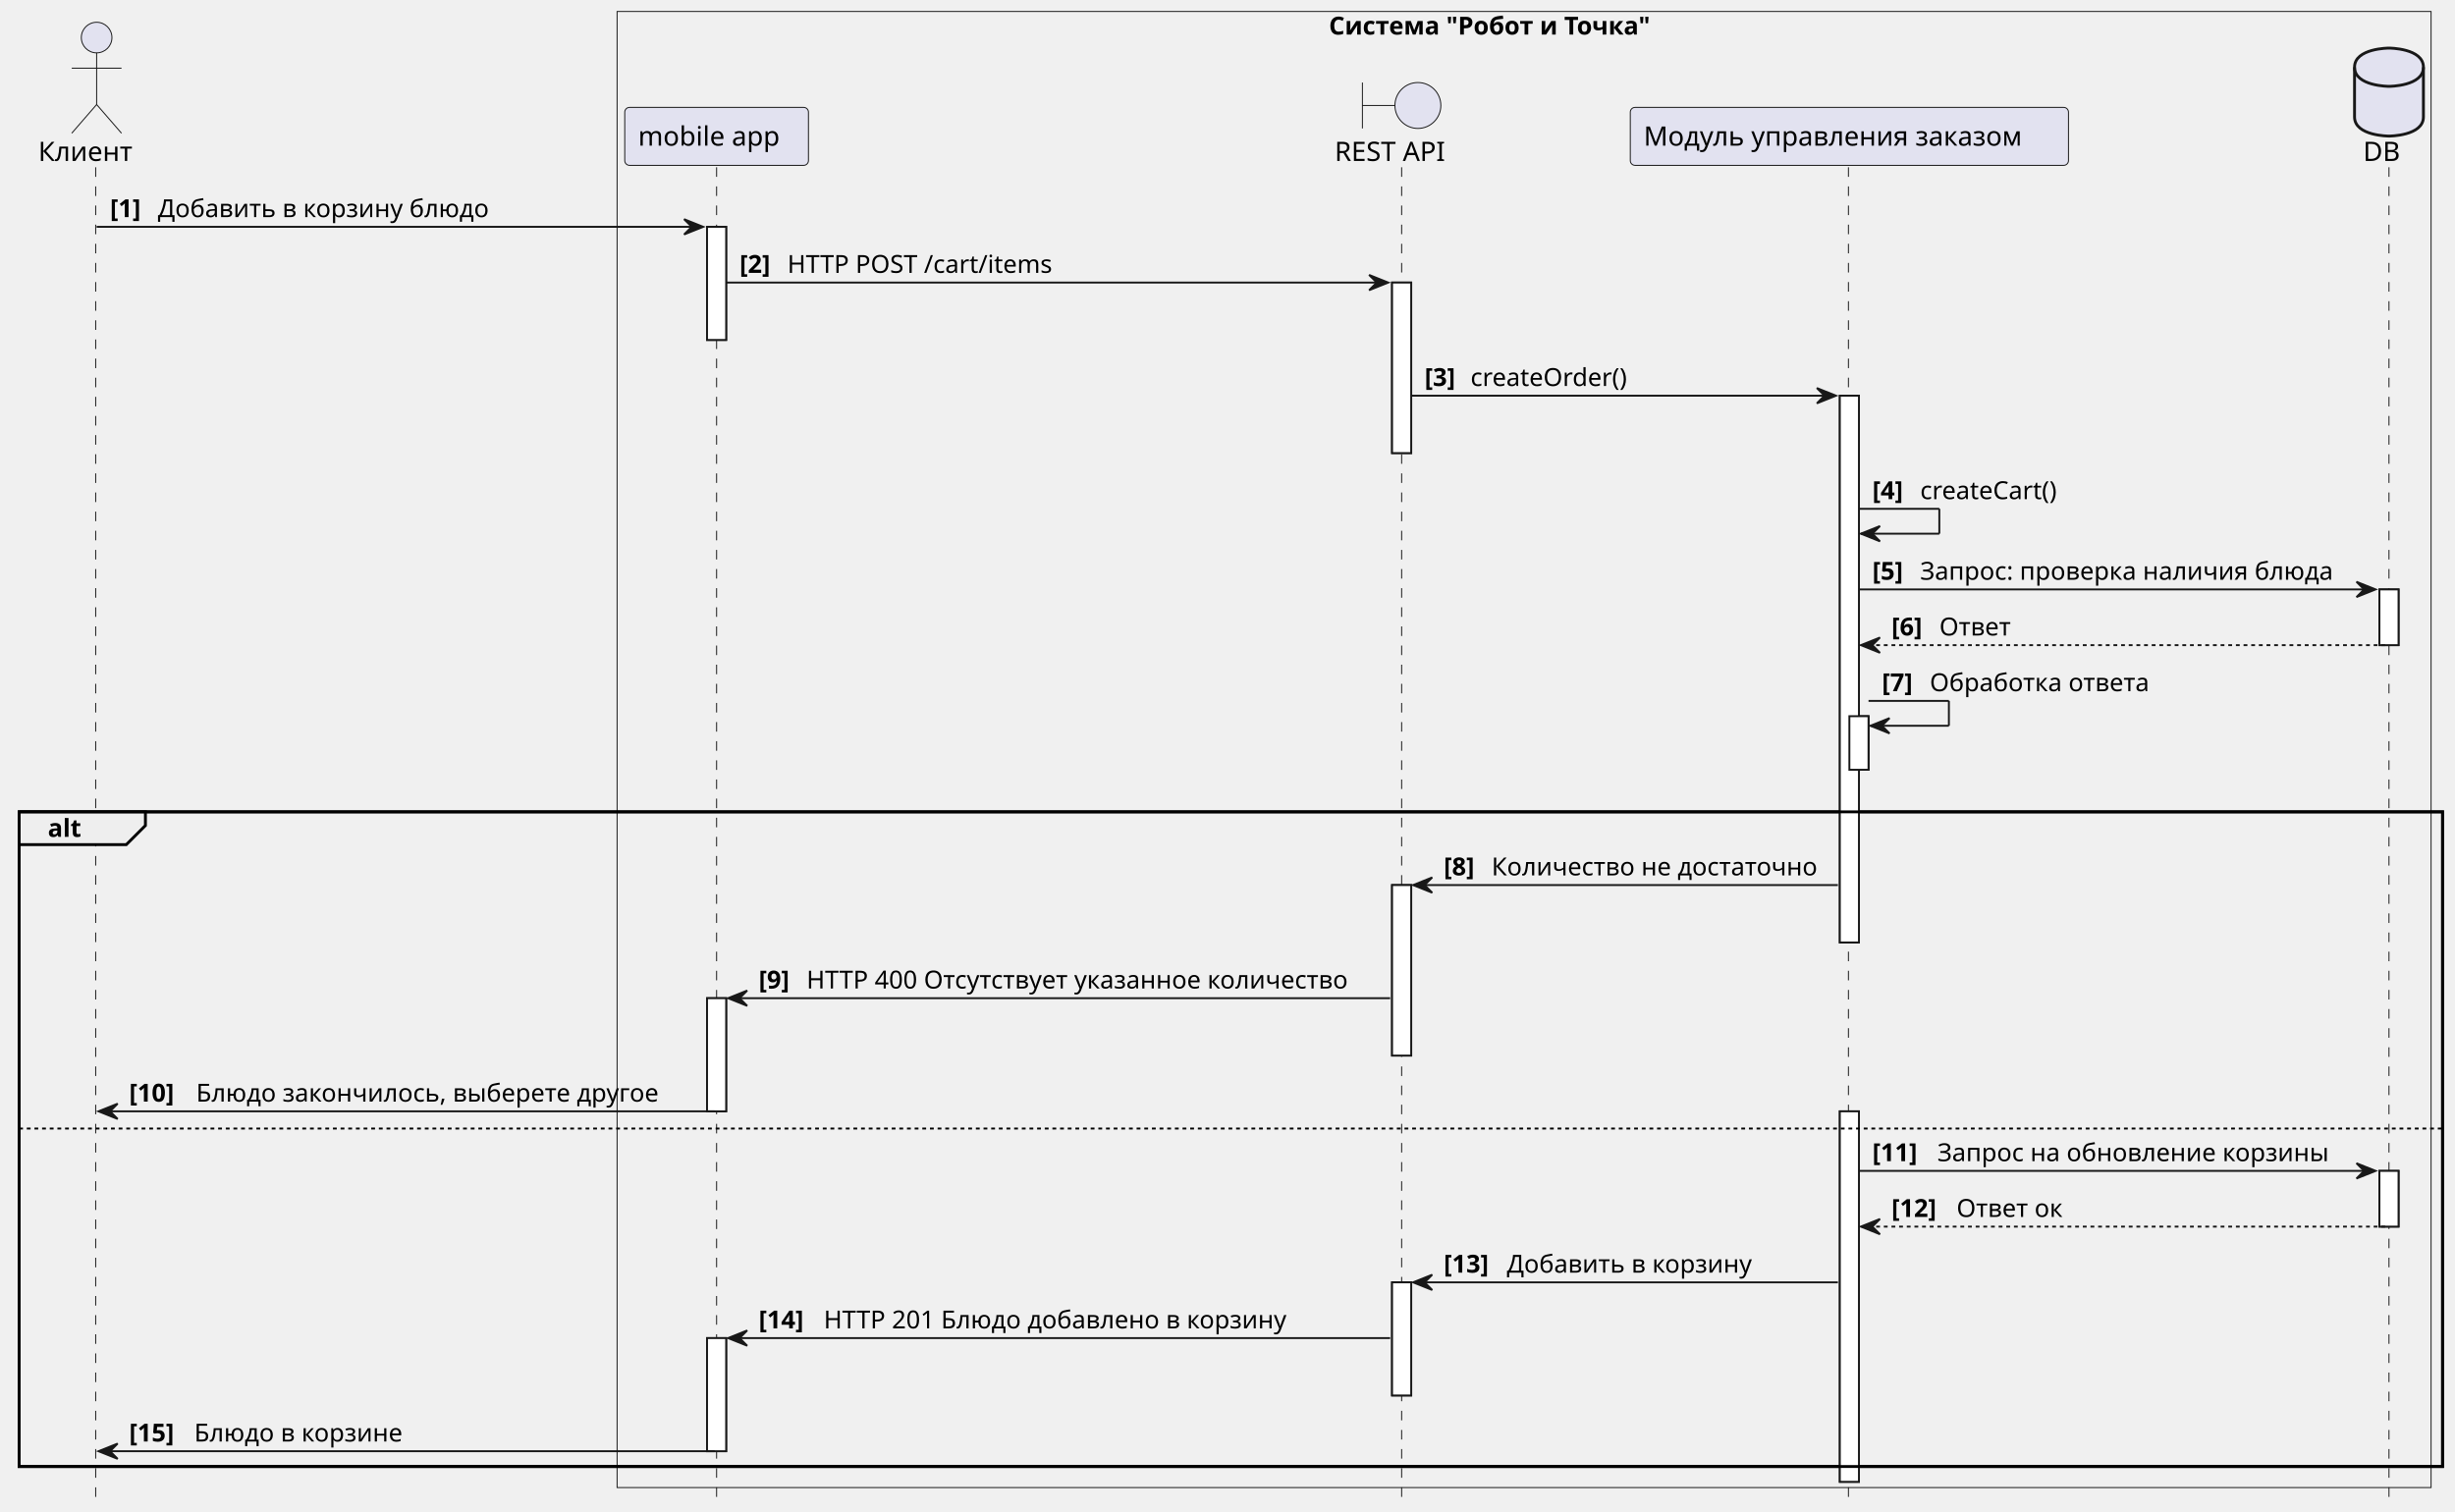
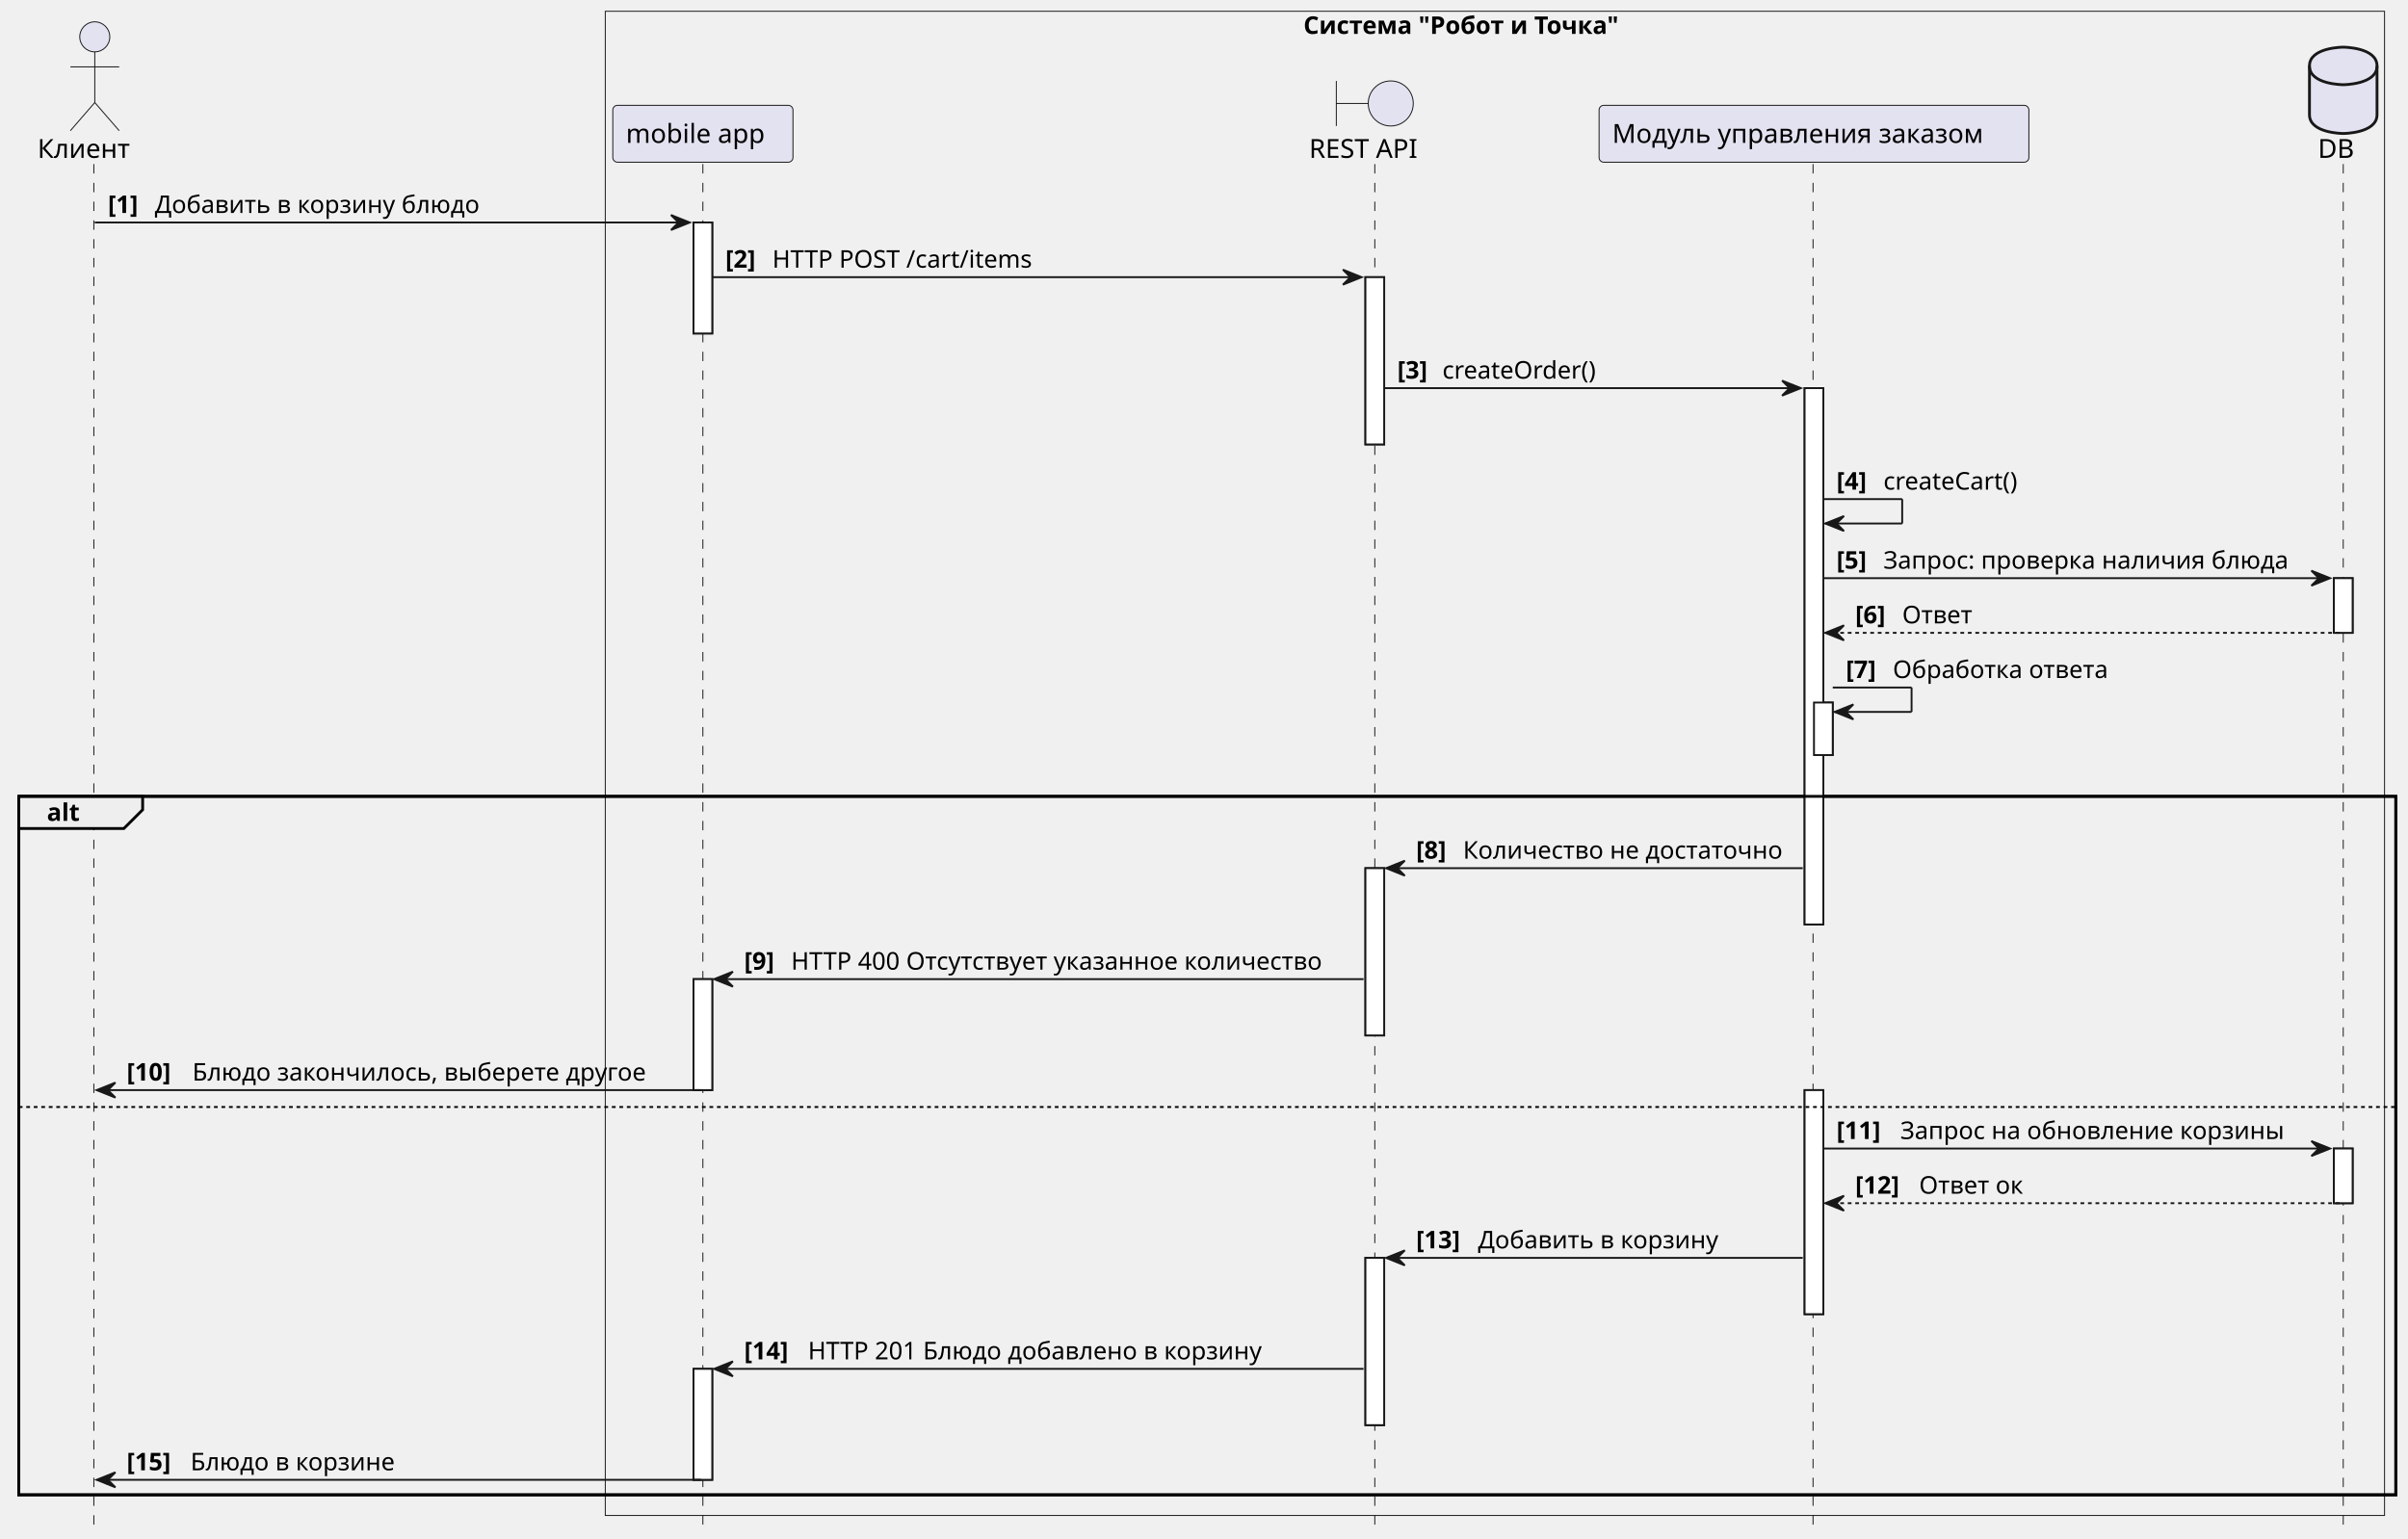
- <svg xmlns="http://www.w3.org/2000/svg" contentStyleType="text/css" height="790px" preserveAspectRatio="none" style="width:1283px;height:790px;background:#FFFFFF;" version="1.1" viewBox="0 0 1283 790" width="1283px" zoomAndPan="magnify">
+ <svg xmlns="http://www.w3.org/2000/svg" contentStyleType="text/css" height="820px" preserveAspectRatio="none" style="width:1283px;height:820px;background:#FFFFFF;" version="1.1" viewBox="0 0 1283 820" width="1283px" zoomAndPan="magnify">
  <defs />
  <g>
-     <rect fill="none" height="771.555" style="stroke:#181818;stroke-width:0.5;" width="948" x="322.5" y="6" />
+     <rect fill="none" height="801.555" style="stroke:#181818;stroke-width:0.5;" width="948" x="322.5" y="6" />
    <text fill="#000000" font-family="sans-serif" font-size="13" font-weight="bold" lengthAdjust="spacing" textLength="199" x="694.5" y="18.067">Система "Робот и Точка"</text>
    <rect fill="#FFFFFF" height="59.133" style="stroke:#181818;stroke-width:1.0;" width="10" x="369.5" y="118.562" />
    <rect fill="#FFFFFF" height="59.133" style="stroke:#181818;stroke-width:1.0;" width="10" x="369.5" y="521.758" />
-     <rect fill="#FFFFFF" height="59.133" style="stroke:#181818;stroke-width:1.0;" width="10" x="369.5" y="699.422" />
+     <rect fill="#FFFFFF" height="59.133" style="stroke:#181818;stroke-width:1.0;" width="10" x="369.5" y="729.422" />
    <rect fill="#FFFFFF" height="89.133" style="stroke:#181818;stroke-width:1.0;" width="10" x="727.5" y="147.695" />
    <rect fill="#FFFFFF" height="89.133" style="stroke:#181818;stroke-width:1.0;" width="10" x="727.5" y="462.625" />
-     <rect fill="#FFFFFF" height="59.133" style="stroke:#181818;stroke-width:1.0;" width="10" x="727.5" y="670.289" />
+     <rect fill="#FFFFFF" height="89.133" style="stroke:#181818;stroke-width:1.0;" width="10" x="727.5" y="670.289" />
    <rect fill="#FFFFFF" height="285.797" style="stroke:#181818;stroke-width:1.0;" width="10" x="961.5" y="206.828" />
    <rect fill="#FFFFFF" height="28" style="stroke:#181818;stroke-width:1.0;" width="10" x="966.5" y="374.359" />
-     <rect fill="#FFFFFF" height="193.664" style="stroke:#181818;stroke-width:1.0;" width="10" x="961.5" y="580.891" />
+     <rect fill="#FFFFFF" height="119.398" style="stroke:#181818;stroke-width:1.0;" width="10" x="961.5" y="580.891" />
    <rect fill="#FFFFFF" height="29.133" style="stroke:#181818;stroke-width:1.0;" width="10" x="1243.5" y="308.094" />
    <rect fill="#FFFFFF" height="29.133" style="stroke:#181818;stroke-width:1.0;" width="10" x="1243.5" y="612.023" />
-     <rect fill="none" height="342.195" style="stroke:#000000;stroke-width:1.5;" width="1266.5" x="10" y="424.359" />
-     <line style="stroke:#181818;stroke-width:0.5;stroke-dasharray:5.0,5.0;" x1="50" x2="50" y1="87.43" y2="783.555" />
-     <line style="stroke:#181818;stroke-width:0.5;stroke-dasharray:5.0,5.0;" x1="374.5" x2="374.5" y1="87.43" y2="783.555" />
-     <line style="stroke:#181818;stroke-width:0.5;stroke-dasharray:5.0,5.0;" x1="732.5" x2="732.5" y1="87.43" y2="783.555" />
-     <line style="stroke:#181818;stroke-width:0.5;stroke-dasharray:5.0,5.0;" x1="966" x2="966" y1="87.43" y2="783.555" />
-     <line style="stroke:#181818;stroke-width:0.5;stroke-dasharray:5.0,5.0;" x1="1248.5" x2="1248.5" y1="87.43" y2="783.555" />
+     <rect fill="none" height="372.195" style="stroke:#000000;stroke-width:1.5;" width="1266.5" x="10" y="424.359" />
+     <line style="stroke:#181818;stroke-width:0.5;stroke-dasharray:5.0,5.0;" x1="50" x2="50" y1="87.43" y2="813.555" />
+     <line style="stroke:#181818;stroke-width:0.5;stroke-dasharray:5.0,5.0;" x1="374.5" x2="374.5" y1="87.43" y2="813.555" />
+     <line style="stroke:#181818;stroke-width:0.5;stroke-dasharray:5.0,5.0;" x1="732.5" x2="732.5" y1="87.43" y2="813.555" />
+     <line style="stroke:#181818;stroke-width:0.5;stroke-dasharray:5.0,5.0;" x1="966" x2="966" y1="87.43" y2="813.555" />
+     <line style="stroke:#181818;stroke-width:0.5;stroke-dasharray:5.0,5.0;" x1="1248.5" x2="1248.5" y1="87.43" y2="813.555" />
    <text fill="#000000" font-family="sans-serif" font-size="14" lengthAdjust="spacing" textLength="55" x="20" y="84.128">Клиент</text>
    <ellipse cx="50.5" cy="19.633" fill="#E2E2F0" rx="8" ry="8" style="stroke:#181818;stroke-width:0.5;" />
    <path d="M50.5,27.633 L50.5,54.633 M37.5,35.633 L63.5,35.633 M50.5,54.633 L37.5,69.633 M50.5,54.633 L63.5,69.633 " fill="none" style="stroke:#181818;stroke-width:0.5;" />
    <rect fill="#E2E2F0" height="30.297" rx="2.5" ry="2.5" style="stroke:#181818;stroke-width:0.5;" width="96" x="326.5" y="56.133" />
    <text fill="#000000" font-family="sans-serif" font-size="14" lengthAdjust="spacing" textLength="82" x="333.5" y="76.128">mobile app</text>
    <text fill="#000000" font-family="sans-serif" font-size="14" lengthAdjust="spacing" textLength="64" x="697.5" y="84.128">REST API</text>
    <path d="M712,43.133 L712,67.133 M712,55.133 L729,55.133 " fill="none" style="stroke:#181818;stroke-width:0.5;" />
    <ellipse cx="741" cy="55.133" fill="#E2E2F0" rx="12" ry="12" style="stroke:#181818;stroke-width:0.5;" />
    <rect fill="#E2E2F0" height="30.297" rx="2.5" ry="2.5" style="stroke:#181818;stroke-width:0.5;" width="229" x="852" y="56.133" />
    <text fill="#000000" font-family="sans-serif" font-size="14" lengthAdjust="spacing" textLength="215" x="859" y="76.128">Модуль управления заказом</text>
    <text fill="#000000" font-family="sans-serif" font-size="14" lengthAdjust="spacing" textLength="21" x="1235" y="84.128">DB</text>
    <path d="M1230.5,35.133 C1230.5,25.133 1248.5,25.133 1248.5,25.133 C1248.5,25.133 1266.5,25.133 1266.5,35.133 L1266.5,61.133 C1266.5,71.133 1248.5,71.133 1248.5,71.133 C1248.5,71.133 1230.5,71.133 1230.5,61.133 L1230.5,35.133 " fill="#E2E2F0" style="stroke:#181818;stroke-width:1.5;" />
    <path d="M1230.5,35.133 C1230.5,45.133 1248.5,45.133 1248.5,45.133 C1248.5,45.133 1266.5,45.133 1266.5,35.133 " fill="none" style="stroke:#181818;stroke-width:1.5;" />
    <rect fill="#FFFFFF" height="59.133" style="stroke:#181818;stroke-width:1.0;" width="10" x="369.5" y="118.562" />
    <rect fill="#FFFFFF" height="59.133" style="stroke:#181818;stroke-width:1.0;" width="10" x="369.5" y="521.758" />
-     <rect fill="#FFFFFF" height="59.133" style="stroke:#181818;stroke-width:1.0;" width="10" x="369.5" y="699.422" />
+     <rect fill="#FFFFFF" height="59.133" style="stroke:#181818;stroke-width:1.0;" width="10" x="369.5" y="729.422" />
    <rect fill="#FFFFFF" height="89.133" style="stroke:#181818;stroke-width:1.0;" width="10" x="727.5" y="147.695" />
    <rect fill="#FFFFFF" height="89.133" style="stroke:#181818;stroke-width:1.0;" width="10" x="727.5" y="462.625" />
-     <rect fill="#FFFFFF" height="59.133" style="stroke:#181818;stroke-width:1.0;" width="10" x="727.5" y="670.289" />
+     <rect fill="#FFFFFF" height="89.133" style="stroke:#181818;stroke-width:1.0;" width="10" x="727.5" y="670.289" />
    <rect fill="#FFFFFF" height="285.797" style="stroke:#181818;stroke-width:1.0;" width="10" x="961.5" y="206.828" />
    <rect fill="#FFFFFF" height="28" style="stroke:#181818;stroke-width:1.0;" width="10" x="966.5" y="374.359" />
-     <rect fill="#FFFFFF" height="193.664" style="stroke:#181818;stroke-width:1.0;" width="10" x="961.5" y="580.891" />
+     <rect fill="#FFFFFF" height="119.398" style="stroke:#181818;stroke-width:1.0;" width="10" x="961.5" y="580.891" />
    <rect fill="#FFFFFF" height="29.133" style="stroke:#181818;stroke-width:1.0;" width="10" x="1243.5" y="308.094" />
    <rect fill="#FFFFFF" height="29.133" style="stroke:#181818;stroke-width:1.0;" width="10" x="1243.5" y="612.023" />
    <polygon fill="#181818" points="357.5,114.562,367.5,118.562,357.5,122.562,361.5,118.562" style="stroke:#181818;stroke-width:1.0;" />
    <line style="stroke:#181818;stroke-width:1.0;" x1="50.5" x2="363.5" y1="118.562" y2="118.562" />
    <text fill="#000000" font-family="sans-serif" font-size="13" font-weight="bold" lengthAdjust="spacing" textLength="21" x="57.5" y="113.497">[1]</text>
    <text fill="#000000" font-family="sans-serif" font-size="13" lengthAdjust="spacing" textLength="184" x="82.5" y="113.497">Добавить в корзину блюдо</text>
    <polygon fill="#181818" points="715.5,143.695,725.5,147.695,715.5,151.695,719.5,147.695" style="stroke:#181818;stroke-width:1.0;" />
    <line style="stroke:#181818;stroke-width:1.0;" x1="379.5" x2="721.5" y1="147.695" y2="147.695" />
    <text fill="#000000" font-family="sans-serif" font-size="13" font-weight="bold" lengthAdjust="spacing" textLength="21" x="386.5" y="142.629">[2]</text>
    <text fill="#000000" font-family="sans-serif" font-size="13" lengthAdjust="spacing" textLength="144" x="411.5" y="142.629">HTTP POST /cart/items</text>
    <polygon fill="#181818" points="949.5,202.828,959.5,206.828,949.5,210.828,953.5,206.828" style="stroke:#181818;stroke-width:1.0;" />
    <line style="stroke:#181818;stroke-width:1.0;" x1="737.5" x2="955.5" y1="206.828" y2="206.828" />
    <text fill="#000000" font-family="sans-serif" font-size="13" font-weight="bold" lengthAdjust="spacing" textLength="20" x="744.5" y="201.762">[3]</text>
    <text fill="#000000" font-family="sans-serif" font-size="13" lengthAdjust="spacing" textLength="87" x="768.5" y="201.762">createOrder()</text>
    <line style="stroke:#181818;stroke-width:1.0;" x1="971.5" x2="1013.5" y1="265.961" y2="265.961" />
    <line style="stroke:#181818;stroke-width:1.0;" x1="1013.5" x2="1013.5" y1="265.961" y2="278.961" />
    <line style="stroke:#181818;stroke-width:1.0;" x1="972.5" x2="1013.5" y1="278.961" y2="278.961" />
    <polygon fill="#181818" points="982.5,274.961,972.5,278.961,982.5,282.961,978.5,278.961" style="stroke:#181818;stroke-width:1.0;" />
    <text fill="#000000" font-family="sans-serif" font-size="13" font-weight="bold" lengthAdjust="spacing" textLength="21" x="978.5" y="260.895">[4]</text>
    <text fill="#000000" font-family="sans-serif" font-size="13" lengthAdjust="spacing" textLength="78" x="1003.5" y="260.895">createCart()</text>
    <polygon fill="#181818" points="1231.5,304.094,1241.5,308.094,1231.5,312.094,1235.5,308.094" style="stroke:#181818;stroke-width:1.0;" />
    <line style="stroke:#181818;stroke-width:1.0;" x1="971.5" x2="1237.5" y1="308.094" y2="308.094" />
    <text fill="#000000" font-family="sans-serif" font-size="13" font-weight="bold" lengthAdjust="spacing" textLength="21" x="978.5" y="303.028">[5]</text>
    <text fill="#000000" font-family="sans-serif" font-size="13" lengthAdjust="spacing" textLength="228" x="1003.5" y="303.028">Запрос: проверка наличия блюда</text>
    <polygon fill="#181818" points="982.5,333.227,972.5,337.227,982.5,341.227,978.5,337.227" style="stroke:#181818;stroke-width:1.0;" />
    <line style="stroke:#181818;stroke-width:1.0;stroke-dasharray:2.0,2.0;" x1="976.5" x2="1247.5" y1="337.227" y2="337.227" />
    <text fill="#000000" font-family="sans-serif" font-size="13" font-weight="bold" lengthAdjust="spacing" textLength="21" x="988.5" y="332.161">[6]</text>
    <text fill="#000000" font-family="sans-serif" font-size="13" lengthAdjust="spacing" textLength="39" x="1013.5" y="332.161">Ответ</text>
    <line style="stroke:#181818;stroke-width:1.0;" x1="976.5" x2="1018.5" y1="366.359" y2="366.359" />
    <line style="stroke:#181818;stroke-width:1.0;" x1="1018.5" x2="1018.5" y1="366.359" y2="379.359" />
    <line style="stroke:#181818;stroke-width:1.0;" x1="977.5" x2="1018.5" y1="379.359" y2="379.359" />
    <polygon fill="#181818" points="987.5,375.359,977.5,379.359,987.5,383.359,983.5,379.359" style="stroke:#181818;stroke-width:1.0;" />
    <text fill="#000000" font-family="sans-serif" font-size="13" font-weight="bold" lengthAdjust="spacing" textLength="21" x="983.5" y="361.293">[7]</text>
    <text fill="#000000" font-family="sans-serif" font-size="13" lengthAdjust="spacing" textLength="122" x="1008.5" y="361.293">Обработка ответа</text>
    <path d="M10,424.359 L76,424.359 L76,431.492 L66,441.492 L10,441.492 L10,424.359 " fill="#EEEEEE" style="stroke:#000000;stroke-width:1.5;" />
-     <rect fill="none" height="342.195" style="stroke:#000000;stroke-width:1.5;" width="1266.5" x="10" y="424.359" />
+     <rect fill="none" height="372.195" style="stroke:#000000;stroke-width:1.5;" width="1266.5" x="10" y="424.359" />
    <text fill="#000000" font-family="sans-serif" font-size="13" font-weight="bold" lengthAdjust="spacing" textLength="21" x="25" y="437.426">alt</text>
    <polygon fill="#181818" points="748.5,458.625,738.5,462.625,748.5,466.625,744.5,462.625" style="stroke:#181818;stroke-width:1.0;" />
    <line style="stroke:#181818;stroke-width:1.0;" x1="742.5" x2="960.5" y1="462.625" y2="462.625" />
    <text fill="#000000" font-family="sans-serif" font-size="13" font-weight="bold" lengthAdjust="spacing" textLength="21" x="754.5" y="457.559">[8]</text>
    <text fill="#000000" font-family="sans-serif" font-size="13" lengthAdjust="spacing" textLength="180" x="779.5" y="457.559">Количество не достаточно</text>
    <polygon fill="#181818" points="390.5,517.758,380.5,521.758,390.5,525.758,386.5,521.758" style="stroke:#181818;stroke-width:1.0;" />
    <line style="stroke:#181818;stroke-width:1.0;" x1="384.5" x2="726.5" y1="521.758" y2="521.758" />
    <text fill="#000000" font-family="sans-serif" font-size="13" font-weight="bold" lengthAdjust="spacing" textLength="21" x="396.5" y="516.692">[9]</text>
    <text fill="#000000" font-family="sans-serif" font-size="13" lengthAdjust="spacing" textLength="304" x="421.5" y="516.692">HTTP 400 Отсутствует указанное количество</text>
    <polygon fill="#181818" points="61.5,576.891,51.5,580.891,61.5,584.891,57.5,580.891" style="stroke:#181818;stroke-width:1.0;" />
    <line style="stroke:#181818;stroke-width:1.0;" x1="55.5" x2="373.5" y1="580.891" y2="580.891" />
    <text fill="#000000" font-family="sans-serif" font-size="13" font-weight="bold" lengthAdjust="spacing" textLength="31" x="67.5" y="575.825">[10]</text>
    <text fill="#000000" font-family="sans-serif" font-size="13" lengthAdjust="spacing" textLength="260" x="102.5" y="575.825">Блюдо закончилось, выберете другое</text>
    <line style="stroke:#000000;stroke-width:1.0;stroke-dasharray:2.0,2.0;" x1="10" x2="1276.5" y1="589.891" y2="589.891" />
    <polygon fill="#181818" points="1231.5,608.023,1241.5,612.023,1231.5,616.023,1235.5,612.023" style="stroke:#181818;stroke-width:1.0;" />
    <line style="stroke:#181818;stroke-width:1.0;" x1="971.5" x2="1237.5" y1="612.023" y2="612.023" />
    <text fill="#000000" font-family="sans-serif" font-size="13" font-weight="bold" lengthAdjust="spacing" textLength="30" x="978.5" y="606.957">[11]</text>
    <text fill="#000000" font-family="sans-serif" font-size="13" lengthAdjust="spacing" textLength="212" x="1012.5" y="606.957">Запрос на обновление корзины</text>
    <polygon fill="#181818" points="982.5,637.156,972.5,641.156,982.5,645.156,978.5,641.156" style="stroke:#181818;stroke-width:1.0;" />
    <line style="stroke:#181818;stroke-width:1.0;stroke-dasharray:2.0,2.0;" x1="976.5" x2="1247.5" y1="641.156" y2="641.156" />
    <text fill="#000000" font-family="sans-serif" font-size="13" font-weight="bold" lengthAdjust="spacing" textLength="30" x="988.5" y="636.09">[12]</text>
    <text fill="#000000" font-family="sans-serif" font-size="13" lengthAdjust="spacing" textLength="59" x="1022.5" y="636.09">Ответ ок</text>
    <polygon fill="#181818" points="748.5,666.289,738.5,670.289,748.5,674.289,744.5,670.289" style="stroke:#181818;stroke-width:1.0;" />
    <line style="stroke:#181818;stroke-width:1.0;" x1="742.5" x2="960.5" y1="670.289" y2="670.289" />
    <text fill="#000000" font-family="sans-serif" font-size="13" font-weight="bold" lengthAdjust="spacing" textLength="29" x="754.5" y="665.223">[13]</text>
    <text fill="#000000" font-family="sans-serif" font-size="13" lengthAdjust="spacing" textLength="134" x="787.5" y="665.223">Добавить в корзину</text>
-     <polygon fill="#181818" points="390.5,695.422,380.5,699.422,390.5,703.422,386.5,699.422" style="stroke:#181818;stroke-width:1.0;" />
-     <line style="stroke:#181818;stroke-width:1.0;" x1="384.5" x2="726.5" y1="699.422" y2="699.422" />
-     <text fill="#000000" font-family="sans-serif" font-size="13" font-weight="bold" lengthAdjust="spacing" textLength="30" x="396.5" y="694.356">[14]</text>
-     <text fill="#000000" font-family="sans-serif" font-size="13" lengthAdjust="spacing" textLength="259" x="430.5" y="694.356">HTTP 201 Блюдо добавлено в корзину</text>
-     <polygon fill="#181818" points="61.5,754.555,51.5,758.555,61.5,762.555,57.5,758.555" style="stroke:#181818;stroke-width:1.0;" />
-     <line style="stroke:#181818;stroke-width:1.0;" x1="55.5" x2="373.5" y1="758.555" y2="758.555" />
-     <text fill="#000000" font-family="sans-serif" font-size="13" font-weight="bold" lengthAdjust="spacing" textLength="30" x="67.5" y="753.489">[15]</text>
-     <text fill="#000000" font-family="sans-serif" font-size="13" lengthAdjust="spacing" textLength="116" x="101.5" y="753.489">Блюдо в корзине</text>
+     <polygon fill="#181818" points="390.5,725.422,380.5,729.422,390.5,733.422,386.5,729.422" style="stroke:#181818;stroke-width:1.0;" />
+     <line style="stroke:#181818;stroke-width:1.0;" x1="384.5" x2="726.5" y1="729.422" y2="729.422" />
+     <text fill="#000000" font-family="sans-serif" font-size="13" font-weight="bold" lengthAdjust="spacing" textLength="30" x="396.5" y="724.356">[14]</text>
+     <text fill="#000000" font-family="sans-serif" font-size="13" lengthAdjust="spacing" textLength="259" x="430.5" y="724.356">HTTP 201 Блюдо добавлено в корзину</text>
+     <polygon fill="#181818" points="61.5,784.555,51.5,788.555,61.5,792.555,57.5,788.555" style="stroke:#181818;stroke-width:1.0;" />
+     <line style="stroke:#181818;stroke-width:1.0;" x1="55.5" x2="373.5" y1="788.555" y2="788.555" />
+     <text fill="#000000" font-family="sans-serif" font-size="13" font-weight="bold" lengthAdjust="spacing" textLength="30" x="67.5" y="783.489">[15]</text>
+     <text fill="#000000" font-family="sans-serif" font-size="13" lengthAdjust="spacing" textLength="116" x="101.5" y="783.489">Блюдо в корзине</text>
  </g>
</svg>
